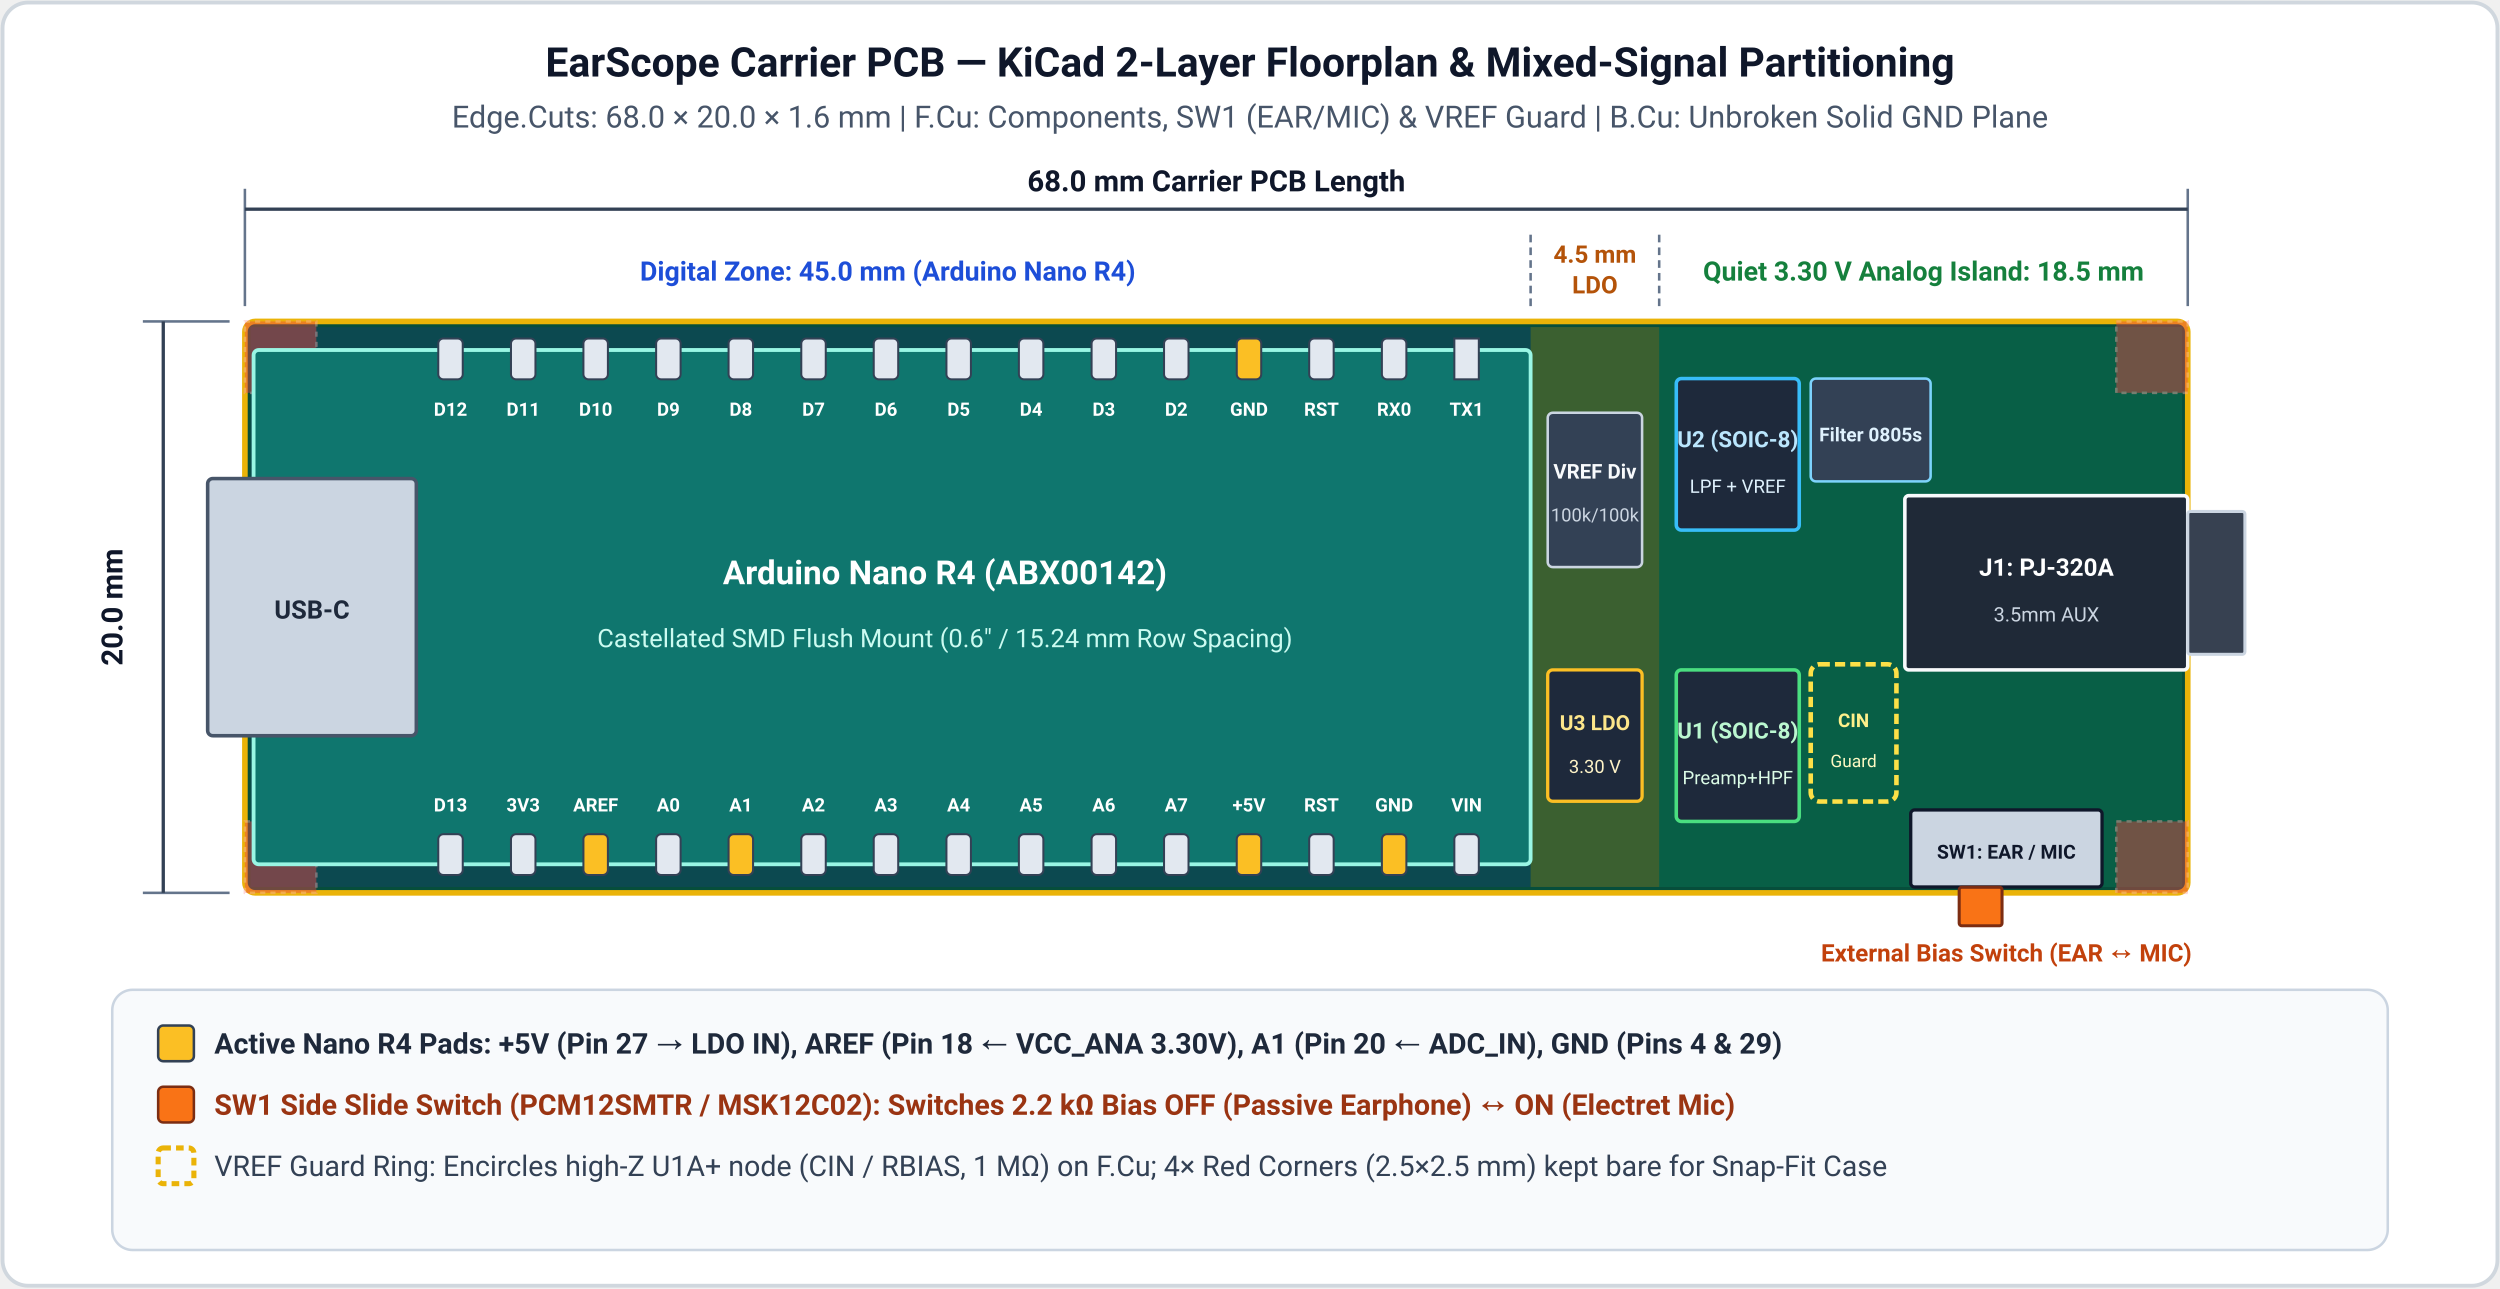
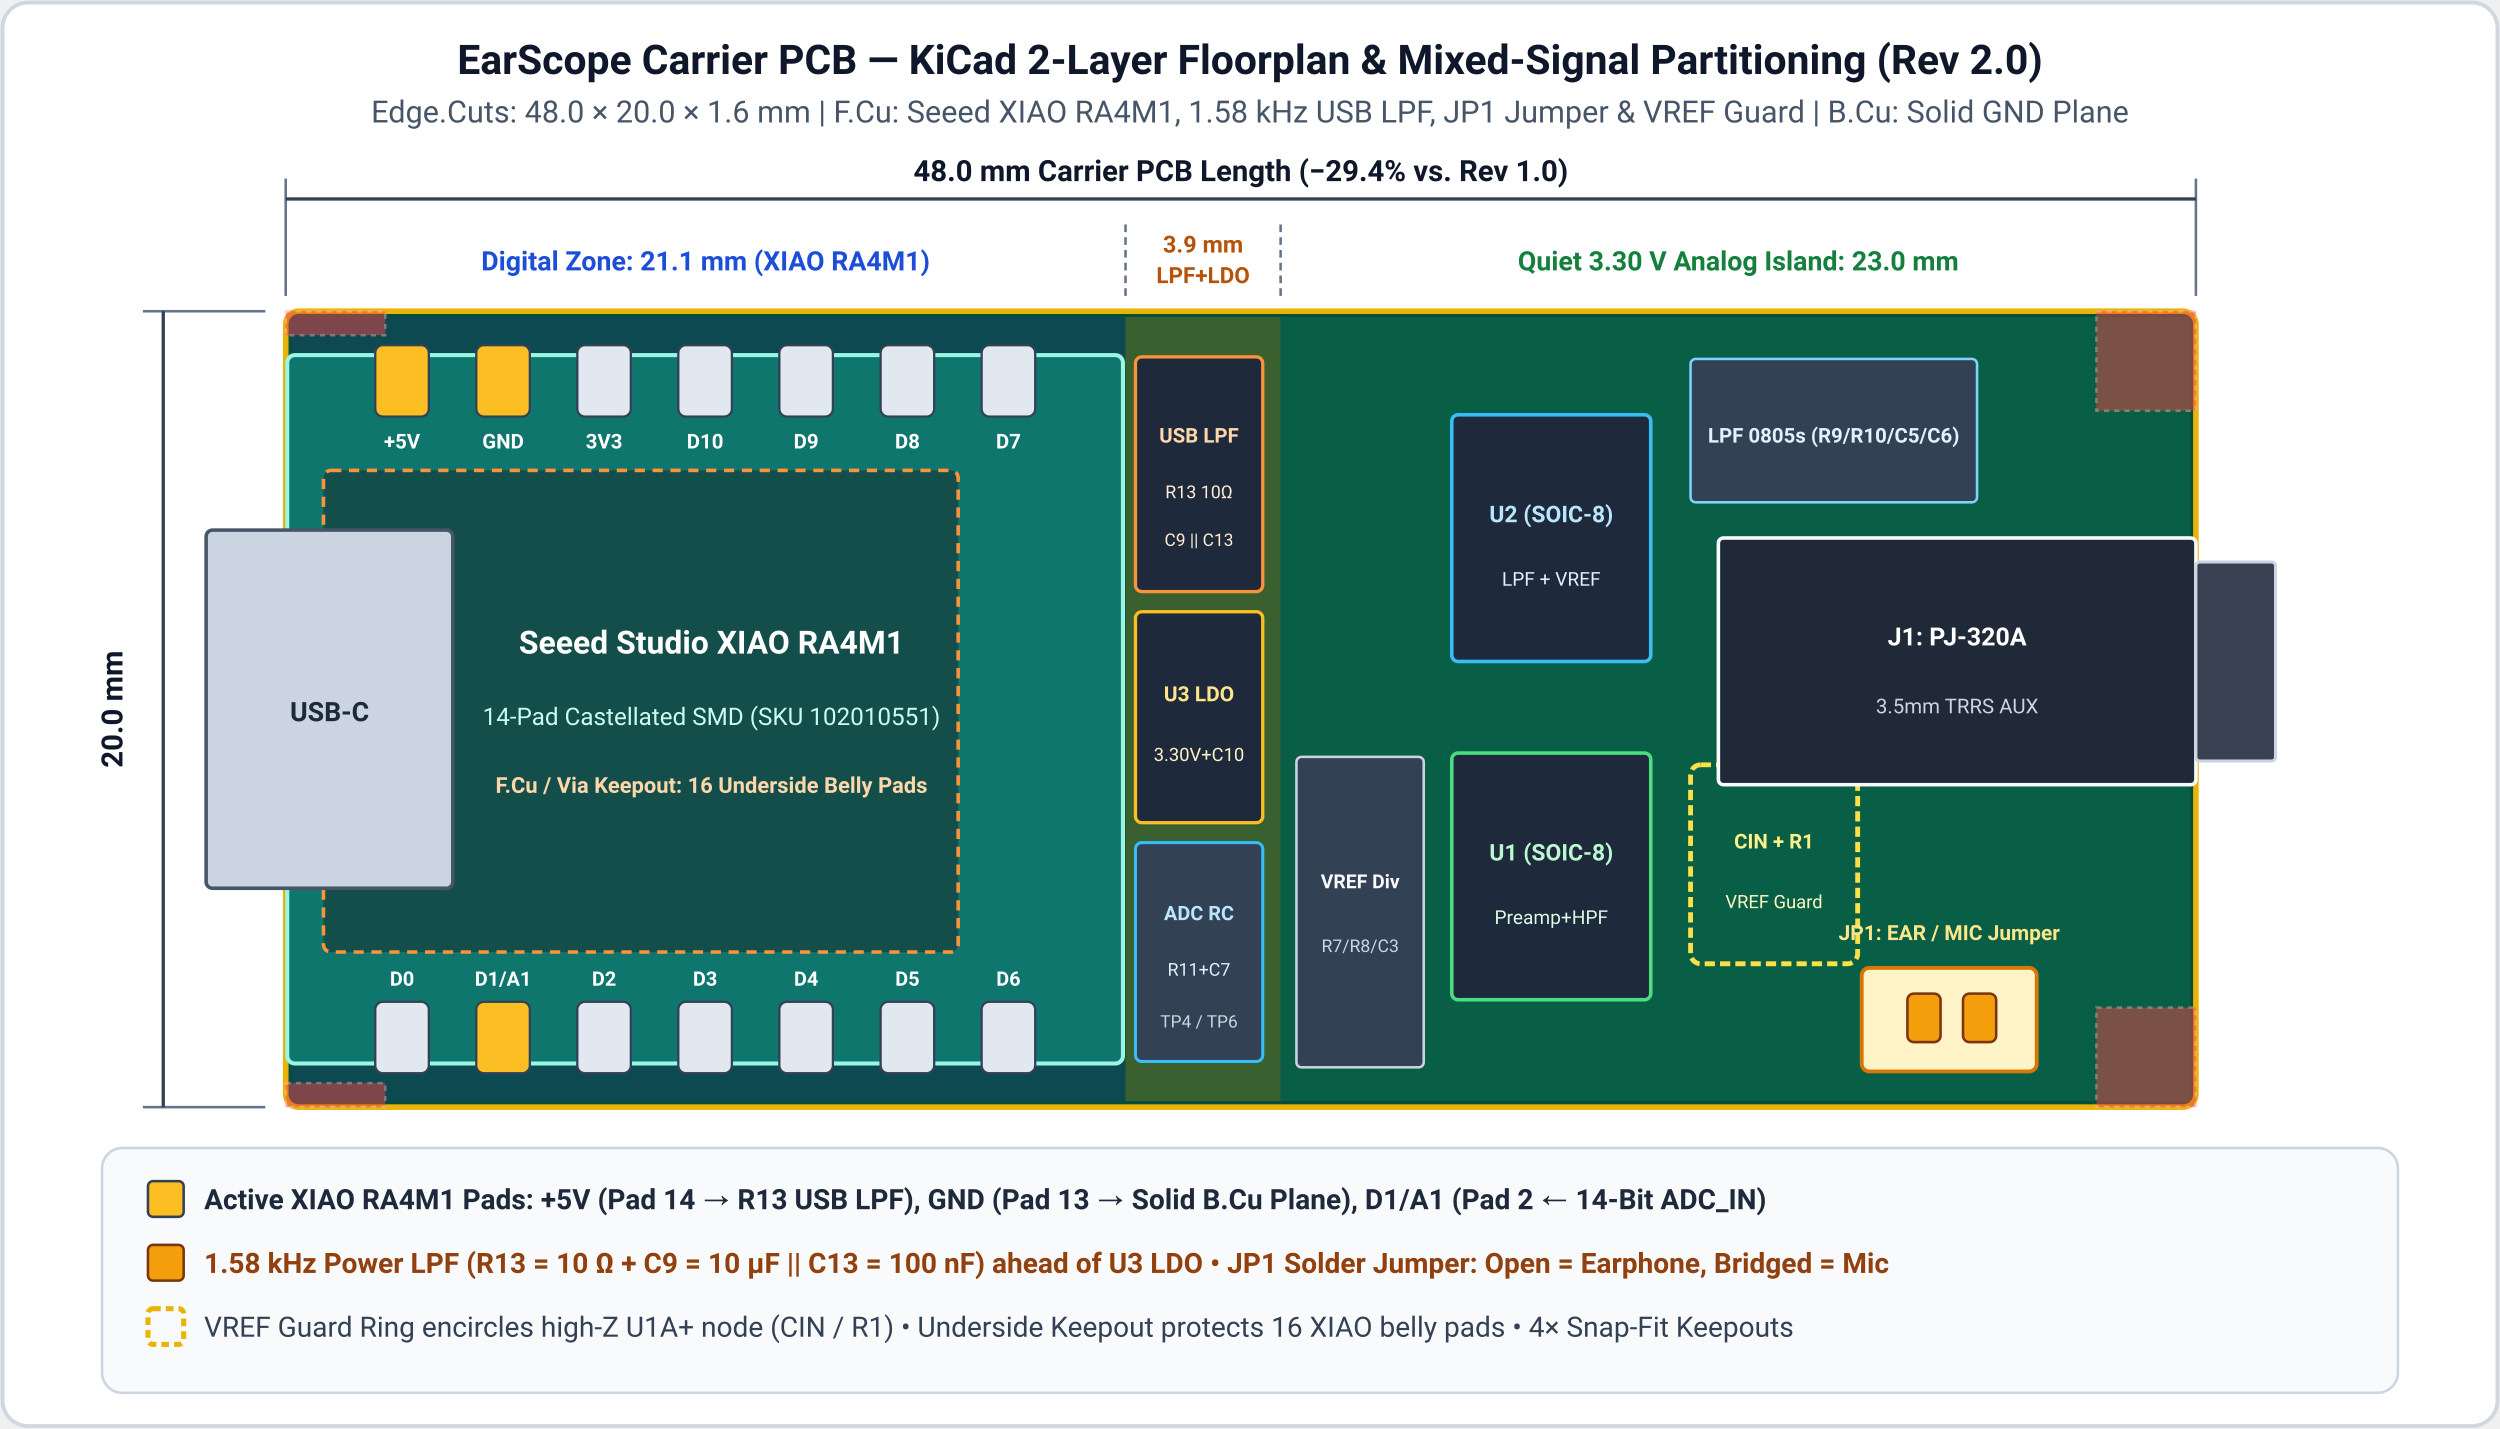
- <svg xmlns="http://www.w3.org/2000/svg" viewBox="0 0 980 505" width="980" height="505" font-family="-apple-system, BlinkMacSystemFont, 'Segoe UI', Roboto, Helvetica, Arial, sans-serif">
-   <rect x="1" y="1" width="978" height="503" rx="10" ry="10" fill="#ffffff" stroke="#d0d7de" stroke-width="1.5" />
-   <text x="490" y="30" text-anchor="middle" font-size="16" font-weight="700" fill="#0f172a">EarScope Carrier PCB — KiCad 2-Layer Floorplan &amp; Mixed-Signal Partitioning</text>
-   <text x="490" y="50" text-anchor="middle" font-size="12" fill="#475569">Edge.Cuts: 68.0 × 20.0 × 1.6 mm | F.Cu: Components, SW1 (EAR/MIC) &amp; VREF Guard | B.Cu: Unbroken Solid GND Plane</text>
-   <line x1="96.0" y1="74" x2="96.0" y2="120" stroke="#64748b" stroke-width="1" />
-   <line x1="600.0" y1="92" x2="600.0" y2="120" stroke="#64748b" stroke-width="1" stroke-dasharray="3,2" />
-   <line x1="650.4" y1="92" x2="650.4" y2="120" stroke="#64748b" stroke-width="1" stroke-dasharray="3,2" />
-   <line x1="857.6" y1="74" x2="857.6" y2="120" stroke="#64748b" stroke-width="1" />
-   <line x1="96.0" y1="82" x2="857.6" y2="82" stroke="#334155" stroke-width="1.3" />
-   <text x="476.8" y="75" text-anchor="middle" font-size="11.5" font-weight="700" fill="#0f172a">68.0 mm Carrier PCB Length</text>
-   <text x="348.0" y="110" text-anchor="middle" font-size="10.5" font-weight="600" fill="#1d4ed8">Digital Zone: 45.0 mm (Arduino Nano R4)</text>
-   <text x="625.2" y="103" text-anchor="middle" font-size="9.5" font-weight="700" fill="#b45309">4.5 mm</text>
-   <text x="625.2" y="115" text-anchor="middle" font-size="9.5" font-weight="600" fill="#b45309">LDO</text>
-   <text x="754.0" y="110" text-anchor="middle" font-size="10.5" font-weight="600" fill="#15803d">Quiet 3.30 V Analog Island: 18.5 mm</text>
-   <line x1="56" y1="126.0" x2="90" y2="126.0" stroke="#64748b" stroke-width="1" />
-   <line x1="56" y1="350.0" x2="90" y2="350.0" stroke="#64748b" stroke-width="1" />
-   <line x1="64" y1="126.0" x2="64" y2="350.0" stroke="#334155" stroke-width="1.3" />
-   <text x="48" y="238.0" text-anchor="middle" font-size="11.5" font-weight="700" fill="#0f172a" transform="rotate(-90 48 238.0)">20.0 mm</text>
-   <rect x="96.0" y="126.0" width="761.6" height="224.0" rx="4" ry="4" fill="#064e3b" stroke="#eab308" stroke-width="2.2" />
-   <rect x="98.2" y="128.2" width="501.8" height="219.5" fill="#1e3a8a" opacity="0.26" />
-   <rect x="600.0" y="128.2" width="50.4" height="219.5" fill="#f59e0b" opacity="0.22" />
-   <rect x="650.4" y="128.2" width="205.0" height="219.5" fill="#10b981" opacity="0.16" />
-   <rect x="96.0" y="126.0" width="28.0" height="28.0" fill="#ef4444" opacity="0.45" stroke="#fca5a5" stroke-dasharray="2,2" />
-   <rect x="96.0" y="322.0" width="28.0" height="28.0" fill="#ef4444" opacity="0.45" stroke="#fca5a5" stroke-dasharray="2,2" />
-   <rect x="829.6" y="126.0" width="28.0" height="28.0" fill="#ef4444" opacity="0.45" stroke="#fca5a5" stroke-dasharray="2,2" />
-   <rect x="829.6" y="322.0" width="28.0" height="28.0" fill="#ef4444" opacity="0.45" stroke="#fca5a5" stroke-dasharray="2,2" />
-   <rect x="99.4" y="137.2" width="500.6" height="201.6" rx="2" fill="#0f766e" stroke="#99f6e4" stroke-width="1.5" />
-   <rect x="81.4" y="187.6" width="81.8" height="100.8" rx="2" fill="#cbd5e1" stroke="#475569" stroke-width="1.4" />
-   <text x="122.3" y="242.5" text-anchor="middle" font-size="10" font-weight="700" fill="#1e293b">USB-C</text>
-   <rect x="171.8" y="132.7" width="9.6" height="16" rx="2" fill="#e2e8f0" stroke="#334155" stroke-width="0.8" />
-   <text x="176.6" y="163.0" text-anchor="middle" font-size="7.3" font-weight="700" fill="#ffffff">D12</text>
-   <rect x="171.8" y="327.0" width="9.6" height="16" rx="2" fill="#e2e8f0" stroke="#334155" stroke-width="0.8" />
-   <text x="176.6" y="318.1" text-anchor="middle" font-size="7.3" font-weight="700" fill="#ffffff">D13</text>
-   <rect x="200.3" y="132.7" width="9.6" height="16" rx="2" fill="#e2e8f0" stroke="#334155" stroke-width="0.8" />
-   <text x="205.1" y="163.0" text-anchor="middle" font-size="7.3" font-weight="700" fill="#ffffff">D11</text>
-   <rect x="200.3" y="327.0" width="9.6" height="16" rx="2" fill="#e2e8f0" stroke="#334155" stroke-width="0.8" />
-   <text x="205.1" y="318.1" text-anchor="middle" font-size="7.3" font-weight="700" fill="#ffffff">3V3</text>
-   <rect x="228.7" y="132.7" width="9.6" height="16" rx="2" fill="#e2e8f0" stroke="#334155" stroke-width="0.8" />
-   <text x="233.5" y="163.0" text-anchor="middle" font-size="7.3" font-weight="700" fill="#ffffff">D10</text>
-   <rect x="228.7" y="327.0" width="9.6" height="16" rx="2" fill="#fbbf24" stroke="#334155" stroke-width="0.8" />
-   <text x="233.5" y="318.1" text-anchor="middle" font-size="7.3" font-weight="700" fill="#ffffff">AREF</text>
-   <rect x="257.2" y="132.7" width="9.6" height="16" rx="2" fill="#e2e8f0" stroke="#334155" stroke-width="0.8" />
-   <text x="262.0" y="163.0" text-anchor="middle" font-size="7.3" font-weight="700" fill="#ffffff">D9</text>
-   <rect x="257.2" y="327.0" width="9.6" height="16" rx="2" fill="#e2e8f0" stroke="#334155" stroke-width="0.8" />
-   <text x="262.0" y="318.1" text-anchor="middle" font-size="7.3" font-weight="700" fill="#ffffff">A0</text>
-   <rect x="285.6" y="132.7" width="9.6" height="16" rx="2" fill="#e2e8f0" stroke="#334155" stroke-width="0.8" />
-   <text x="290.4" y="163.0" text-anchor="middle" font-size="7.3" font-weight="700" fill="#ffffff">D8</text>
-   <rect x="285.6" y="327.0" width="9.6" height="16" rx="2" fill="#fbbf24" stroke="#334155" stroke-width="0.8" />
-   <text x="290.4" y="318.1" text-anchor="middle" font-size="7.3" font-weight="700" fill="#ffffff">A1</text>
-   <rect x="314.1" y="132.7" width="9.6" height="16" rx="2" fill="#e2e8f0" stroke="#334155" stroke-width="0.8" />
-   <text x="318.9" y="163.0" text-anchor="middle" font-size="7.3" font-weight="700" fill="#ffffff">D7</text>
-   <rect x="314.1" y="327.0" width="9.6" height="16" rx="2" fill="#e2e8f0" stroke="#334155" stroke-width="0.8" />
-   <text x="318.9" y="318.1" text-anchor="middle" font-size="7.3" font-weight="700" fill="#ffffff">A2</text>
-   <rect x="342.5" y="132.7" width="9.6" height="16" rx="2" fill="#e2e8f0" stroke="#334155" stroke-width="0.8" />
-   <text x="347.3" y="163.0" text-anchor="middle" font-size="7.3" font-weight="700" fill="#ffffff">D6</text>
-   <rect x="342.5" y="327.0" width="9.6" height="16" rx="2" fill="#e2e8f0" stroke="#334155" stroke-width="0.8" />
-   <text x="347.3" y="318.1" text-anchor="middle" font-size="7.3" font-weight="700" fill="#ffffff">A3</text>
-   <rect x="371.0" y="132.7" width="9.6" height="16" rx="2" fill="#e2e8f0" stroke="#334155" stroke-width="0.8" />
-   <text x="375.8" y="163.0" text-anchor="middle" font-size="7.3" font-weight="700" fill="#ffffff">D5</text>
-   <rect x="371.0" y="327.0" width="9.6" height="16" rx="2" fill="#e2e8f0" stroke="#334155" stroke-width="0.8" />
-   <text x="375.8" y="318.1" text-anchor="middle" font-size="7.3" font-weight="700" fill="#ffffff">A4</text>
-   <rect x="399.4" y="132.7" width="9.6" height="16" rx="2" fill="#e2e8f0" stroke="#334155" stroke-width="0.8" />
-   <text x="404.2" y="163.0" text-anchor="middle" font-size="7.3" font-weight="700" fill="#ffffff">D4</text>
-   <rect x="399.4" y="327.0" width="9.6" height="16" rx="2" fill="#e2e8f0" stroke="#334155" stroke-width="0.8" />
-   <text x="404.2" y="318.1" text-anchor="middle" font-size="7.3" font-weight="700" fill="#ffffff">A5</text>
-   <rect x="427.9" y="132.7" width="9.6" height="16" rx="2" fill="#e2e8f0" stroke="#334155" stroke-width="0.8" />
-   <text x="432.7" y="163.0" text-anchor="middle" font-size="7.3" font-weight="700" fill="#ffffff">D3</text>
-   <rect x="427.9" y="327.0" width="9.6" height="16" rx="2" fill="#e2e8f0" stroke="#334155" stroke-width="0.8" />
-   <text x="432.7" y="318.1" text-anchor="middle" font-size="7.3" font-weight="700" fill="#ffffff">A6</text>
-   <rect x="456.3" y="132.7" width="9.6" height="16" rx="2" fill="#e2e8f0" stroke="#334155" stroke-width="0.8" />
-   <text x="461.1" y="163.0" text-anchor="middle" font-size="7.3" font-weight="700" fill="#ffffff">D2</text>
-   <rect x="456.3" y="327.0" width="9.6" height="16" rx="2" fill="#e2e8f0" stroke="#334155" stroke-width="0.8" />
-   <text x="461.1" y="318.1" text-anchor="middle" font-size="7.3" font-weight="700" fill="#ffffff">A7</text>
-   <rect x="484.8" y="132.7" width="9.6" height="16" rx="2" fill="#fbbf24" stroke="#334155" stroke-width="0.8" />
-   <text x="489.6" y="163.0" text-anchor="middle" font-size="7.3" font-weight="700" fill="#ffffff">GND</text>
-   <rect x="484.8" y="327.0" width="9.6" height="16" rx="2" fill="#fbbf24" stroke="#334155" stroke-width="0.8" />
-   <text x="489.6" y="318.1" text-anchor="middle" font-size="7.3" font-weight="700" fill="#ffffff">+5V</text>
-   <rect x="513.2" y="132.7" width="9.6" height="16" rx="2" fill="#e2e8f0" stroke="#334155" stroke-width="0.8" />
-   <text x="518.0" y="163.0" text-anchor="middle" font-size="7.3" font-weight="700" fill="#ffffff">RST</text>
-   <rect x="513.2" y="327.0" width="9.6" height="16" rx="2" fill="#e2e8f0" stroke="#334155" stroke-width="0.8" />
-   <text x="518.0" y="318.1" text-anchor="middle" font-size="7.3" font-weight="700" fill="#ffffff">RST</text>
-   <rect x="541.7" y="132.7" width="9.6" height="16" rx="2" fill="#e2e8f0" stroke="#334155" stroke-width="0.8" />
-   <text x="546.5" y="163.0" text-anchor="middle" font-size="7.3" font-weight="700" fill="#ffffff">RX0</text>
-   <rect x="541.7" y="327.0" width="9.6" height="16" rx="2" fill="#fbbf24" stroke="#334155" stroke-width="0.8" />
-   <text x="546.5" y="318.1" text-anchor="middle" font-size="7.3" font-weight="700" fill="#ffffff">GND</text>
-   <rect x="570.1" y="132.7" width="9.6" height="16" rx="0" fill="#e2e8f0" stroke="#334155" stroke-width="0.8" />
-   <text x="574.9" y="163.0" text-anchor="middle" font-size="7.3" font-weight="700" fill="#ffffff">TX1</text>
-   <rect x="570.1" y="327.0" width="9.6" height="16" rx="2" fill="#e2e8f0" stroke="#334155" stroke-width="0.8" />
-   <text x="574.9" y="318.1" text-anchor="middle" font-size="7.3" font-weight="700" fill="#ffffff">VIN</text>
-   <text x="370.4" y="229.0" text-anchor="middle" font-size="13" font-weight="700" fill="#ffffff">Arduino Nano R4 (ABX00142)</text>
-   <text x="370.4" y="253.7" text-anchor="middle" font-size="10" fill="#ccfbf1">Castellated SMD Flush Mount (0.6" / 15.24 mm Row Spacing)</text>
-   <rect x="606.7" y="262.6" width="37.0" height="51.5" rx="2" fill="#1e293b" stroke="#fbbf24" stroke-width="1.3" />
-   <text x="625.2" y="286.2" text-anchor="middle" font-size="8.2" font-weight="700" fill="#fde68a">U3 LDO</text>
-   <text x="625.2" y="303.0" text-anchor="middle" font-size="7.2" fill="#fef3c7">3.30 V</text>
-   <rect x="606.7" y="161.8" width="37.0" height="60.5" rx="2" fill="#334155" stroke="#cbd5e1" stroke-width="1" />
-   <text x="625.2" y="187.6" text-anchor="middle" font-size="8" font-weight="700" fill="#f8fafc">VREF Div</text>
-   <text x="625.2" y="204.4" text-anchor="middle" font-size="7.2" fill="#cbd5e1">100k/100k</text>
-   <rect x="657.1" y="148.4" width="48.2" height="59.4" rx="2" fill="#1e293b" stroke="#38bdf8" stroke-width="1.4" />
-   <text x="681.2" y="175.3" text-anchor="middle" font-size="8.8" font-weight="700" fill="#bae6fd">U2 (SOIC-8)</text>
-   <text x="681.2" y="193.2" text-anchor="middle" font-size="7.3" fill="#e0f2fe">LPF + VREF</text>
-   <rect x="657.1" y="262.6" width="48.2" height="59.4" rx="2" fill="#1e293b" stroke="#4ade80" stroke-width="1.4" />
-   <text x="681.2" y="289.5" text-anchor="middle" font-size="8.8" font-weight="700" fill="#bbf7d0">U1 (SOIC-8)</text>
-   <text x="681.2" y="307.4" text-anchor="middle" font-size="7.3" fill="#dcfce7">Preamp+HPF</text>
-   <rect x="709.8" y="260.4" width="33.6" height="53.8" rx="3.5" fill="none" stroke="#fde047" stroke-width="1.8" stroke-dasharray="4,2" />
-   <text x="726.6" y="285.0" text-anchor="middle" font-size="7.4" font-weight="700" fill="#fef08a">CIN</text>
-   <text x="726.6" y="300.7" text-anchor="middle" font-size="6.8" fill="#fef9c3">Guard</text>
-   <rect x="709.8" y="148.4" width="47.0" height="40.3" rx="2" fill="#334155" stroke="#7dd3fc" stroke-width="1" />
-   <text x="733.3" y="173.0" text-anchor="middle" font-size="7.5" font-weight="600" fill="#e0f2fe">Filter 0805s</text>
-   <rect x="746.7" y="194.3" width="110.9" height="68.3" rx="1.5" fill="#1f2937" stroke="#f8fafc" stroke-width="1.4" />
-   <rect x="857.6" y="200.5" width="22.4" height="56.0" rx="1" fill="#374151" stroke="#cbd5e1" stroke-width="1.2" />
-   <text x="802.2" y="225.7" text-anchor="middle" font-size="9.5" font-weight="700" fill="#ffffff">J1: PJ-320A</text>
-   <text x="802.2" y="243.6" text-anchor="middle" font-size="7.8" fill="#cbd5e1">3.5mm AUX</text>
-   <rect x="749.0" y="317.5" width="75.0" height="30.2" rx="1.5" fill="#cbd5e1" stroke="#0f172a" stroke-width="1.3" />
-   <rect x="768.0" y="347.8" width="16.8" height="15.1" rx="1" fill="#f97316" stroke="#7c2d12" stroke-width="1.2" />
-   <text x="786.5" y="336.6" text-anchor="middle" font-size="7.6" font-weight="700" fill="#0f172a">SW1: EAR / MIC</text>
-   <text x="786.5" y="376.9" text-anchor="middle" font-size="9.5" font-weight="700" fill="#c2410c">External Bias Switch (EAR ↔ MIC)</text>
-   <rect x="44" y="388" width="892" height="102" rx="8" fill="#f8fafc" stroke="#cbd5e1" />
-   <rect x="62" y="402" width="14" height="14" rx="2" fill="#fbbf24" stroke="#334155" />
-   <text x="84" y="413" font-size="11.2" font-weight="600" fill="#1e293b">Active Nano R4 Pads: +5V (Pin 27 → LDO IN), AREF (Pin 18 ← VCC_ANA 3.30V), A1 (Pin 20 ← ADC_IN), GND (Pins 4 &amp; 29)</text>
-   <rect x="62" y="426" width="14" height="14" rx="2" fill="#f97316" stroke="#7c2d12" />
-   <text x="84" y="437" font-size="11.2" font-weight="600" fill="#9a3412">SW1 Side Slide Switch (PCM12SMTR / MSK12C02): Switches 2.2 kΩ Bias OFF (Passive Earphone) ↔ ON (Electret Mic)</text>
-   <rect x="62" y="450" width="14" height="14" rx="2" fill="none" stroke="#eab308" stroke-width="2" stroke-dasharray="3,2" />
-   <text x="84" y="461" font-size="11.2" fill="#334155">VREF Guard Ring: Encircles high-Z U1A+ node (CIN / RBIAS, 1 MΩ) on F.Cu; 4× Red Corners (2.5×2.5 mm) kept bare for Snap-Fit Case</text>
+ <svg xmlns="http://www.w3.org/2000/svg" viewBox="0 0 980 560" width="980" height="560" font-family="-apple-system, BlinkMacSystemFont, 'Segoe UI', Roboto, Helvetica, Arial, sans-serif">
+   <rect x="1" y="1" width="978" height="558" rx="10" ry="10" fill="#ffffff" stroke="#d0d7de" stroke-width="1.5" />
+   <text x="490" y="29" text-anchor="middle" font-size="16" font-weight="700" fill="#0f172a">EarScope Carrier PCB — KiCad 2-Layer Floorplan &amp; Mixed-Signal Partitioning (Rev 2.0)</text>
+   <text x="490" y="48" text-anchor="middle" font-size="12" fill="#475569">Edge.Cuts: 48.0 × 20.0 × 1.6 mm | F.Cu: Seeed XIAO RA4M1, 1.58 kHz USB LPF, JP1 Jumper &amp; VREF Guard | B.Cu: Solid GND Plane</text>
+   <line x1="112.0" y1="70" x2="112.0" y2="116" stroke="#64748b" stroke-width="1" />
+   <line x1="441.2" y1="88" x2="441.2" y2="116" stroke="#64748b" stroke-width="1" stroke-dasharray="3,2" />
+   <line x1="502.0" y1="88" x2="502.0" y2="116" stroke="#64748b" stroke-width="1" stroke-dasharray="3,2" />
+   <line x1="860.8" y1="70" x2="860.8" y2="116" stroke="#64748b" stroke-width="1" />
+   <line x1="112.0" y1="78" x2="860.8" y2="78" stroke="#334155" stroke-width="1.3" />
+   <text x="486.4" y="71" text-anchor="middle" font-size="11.5" font-weight="700" fill="#0f172a">48.0 mm Carrier PCB Length (−29.4% vs. Rev 1.0)</text>
+   <text x="276.6" y="106" text-anchor="middle" font-size="10.5" font-weight="600" fill="#1d4ed8">Digital Zone: 21.1 mm (XIAO RA4M1)</text>
+   <text x="471.6" y="99" text-anchor="middle" font-size="9.2" font-weight="700" fill="#b45309">3.9 mm</text>
+   <text x="471.6" y="111" text-anchor="middle" font-size="8.8" font-weight="600" fill="#b45309">LPF+LDO</text>
+   <text x="681.4" y="106" text-anchor="middle" font-size="10.5" font-weight="600" fill="#15803d">Quiet 3.30 V Analog Island: 23.0 mm</text>
+   <line x1="56" y1="122.0" x2="104" y2="122.0" stroke="#64748b" stroke-width="1" />
+   <line x1="56" y1="434.0" x2="104" y2="434.0" stroke="#64748b" stroke-width="1" />
+   <line x1="64" y1="122.0" x2="64" y2="434.0" stroke="#334155" stroke-width="1.3" />
+   <text x="48" y="278.0" text-anchor="middle" font-size="11.5" font-weight="700" fill="#0f172a" transform="rotate(-90 48 278.0)">20.0 mm</text>
+   <rect x="112.0" y="122.0" width="748.8" height="312.0" rx="5" ry="5" fill="#064e3b" stroke="#eab308" stroke-width="2.2" />
+   <rect x="114.3" y="124.3" width="326.8" height="307.3" fill="#1e3a8a" opacity="0.26" />
+   <rect x="441.2" y="124.3" width="60.8" height="307.3" fill="#f59e0b" opacity="0.22" />
+   <rect x="502.0" y="124.3" width="356.5" height="307.3" fill="#10b981" opacity="0.16" />
+   <rect x="112.0" y="122.0" width="39.0" height="9.4" fill="#ef4444" opacity="0.50" stroke="#fca5a5" stroke-dasharray="2,2" />
+   <rect x="112.0" y="424.6" width="39.0" height="9.4" fill="#ef4444" opacity="0.50" stroke="#fca5a5" stroke-dasharray="2,2" />
+   <rect x="821.8" y="122.0" width="39.0" height="39.0" fill="#ef4444" opacity="0.50" stroke="#fca5a5" stroke-dasharray="2,2" />
+   <rect x="821.8" y="395.0" width="39.0" height="39.0" fill="#ef4444" opacity="0.50" stroke="#fca5a5" stroke-dasharray="2,2" />
+   <rect x="112.6" y="139.2" width="327.6" height="277.7" rx="3" fill="#0f766e" stroke="#99f6e4" stroke-width="1.6" />
+   <rect x="126.8" y="184.4" width="248.8" height="188.8" rx="3" fill="#134e4a" stroke="#fb923c" stroke-width="1.4" stroke-dasharray="4,3" />
+   <rect x="80.8" y="207.8" width="96.7" height="140.4" rx="2.5" fill="#cbd5e1" stroke="#475569" stroke-width="1.4" />
+   <text x="129.2" y="282.7" text-anchor="middle" font-size="10.5" font-weight="700" fill="#1e293b">USB-C</text>
+   <rect x="147.1" y="135.3" width="21.0" height="28.0" rx="3" fill="#fbbf24" stroke="#334155" stroke-width="0.9" />
+   <text x="157.6" y="175.8" text-anchor="middle" font-size="8.0" font-weight="700" fill="#ffffff">+5V</text>
+   <rect x="186.7" y="135.3" width="21.0" height="28.0" rx="3" fill="#fbbf24" stroke="#334155" stroke-width="0.9" />
+   <text x="197.2" y="175.8" text-anchor="middle" font-size="8.0" font-weight="700" fill="#ffffff">GND</text>
+   <rect x="226.3" y="135.3" width="21.0" height="28.0" rx="3" fill="#e2e8f0" stroke="#334155" stroke-width="0.9" />
+   <text x="236.8" y="175.8" text-anchor="middle" font-size="8.0" font-weight="700" fill="#ffffff">3V3</text>
+   <rect x="265.9" y="135.3" width="21.0" height="28.0" rx="3" fill="#e2e8f0" stroke="#334155" stroke-width="0.9" />
+   <text x="276.4" y="175.8" text-anchor="middle" font-size="8.0" font-weight="700" fill="#ffffff">D10</text>
+   <rect x="305.5" y="135.3" width="21.0" height="28.0" rx="3" fill="#e2e8f0" stroke="#334155" stroke-width="0.9" />
+   <text x="316.0" y="175.8" text-anchor="middle" font-size="8.0" font-weight="700" fill="#ffffff">D9</text>
+   <rect x="345.2" y="135.3" width="21.0" height="28.0" rx="3" fill="#e2e8f0" stroke="#334155" stroke-width="0.9" />
+   <text x="355.7" y="175.8" text-anchor="middle" font-size="8.0" font-weight="700" fill="#ffffff">D8</text>
+   <rect x="384.8" y="135.3" width="21.0" height="28.0" rx="3" fill="#e2e8f0" stroke="#334155" stroke-width="0.9" />
+   <text x="395.3" y="175.8" text-anchor="middle" font-size="8.0" font-weight="700" fill="#ffffff">D7</text>
+   <rect x="147.1" y="392.7" width="21.0" height="28.0" rx="3" fill="#e2e8f0" stroke="#334155" stroke-width="0.9" />
+   <text x="157.6" y="386.4" text-anchor="middle" font-size="7.8" font-weight="700" fill="#ffffff">D0</text>
+   <rect x="186.7" y="392.7" width="21.0" height="28.0" rx="3" fill="#fbbf24" stroke="#334155" stroke-width="0.9" />
+   <text x="197.2" y="386.4" text-anchor="middle" font-size="7.8" font-weight="700" fill="#ffffff">D1/A1</text>
+   <rect x="226.3" y="392.7" width="21.0" height="28.0" rx="3" fill="#e2e8f0" stroke="#334155" stroke-width="0.9" />
+   <text x="236.8" y="386.4" text-anchor="middle" font-size="7.8" font-weight="700" fill="#ffffff">D2</text>
+   <rect x="265.9" y="392.7" width="21.0" height="28.0" rx="3" fill="#e2e8f0" stroke="#334155" stroke-width="0.9" />
+   <text x="276.4" y="386.4" text-anchor="middle" font-size="7.8" font-weight="700" fill="#ffffff">D3</text>
+   <rect x="305.5" y="392.7" width="21.0" height="28.0" rx="3" fill="#e2e8f0" stroke="#334155" stroke-width="0.9" />
+   <text x="316.0" y="386.4" text-anchor="middle" font-size="7.8" font-weight="700" fill="#ffffff">D4</text>
+   <rect x="345.2" y="392.7" width="21.0" height="28.0" rx="3" fill="#e2e8f0" stroke="#334155" stroke-width="0.9" />
+   <text x="355.7" y="386.4" text-anchor="middle" font-size="7.8" font-weight="700" fill="#ffffff">D5</text>
+   <rect x="384.8" y="392.7" width="21.0" height="28.0" rx="3" fill="#e2e8f0" stroke="#334155" stroke-width="0.9" />
+   <text x="395.3" y="386.4" text-anchor="middle" font-size="7.8" font-weight="700" fill="#ffffff">D6</text>
+   <text x="278.9" y="256.2" text-anchor="middle" font-size="12.5" font-weight="700" fill="#ffffff">Seeed Studio XIAO RA4M1</text>
+   <text x="278.9" y="284.2" text-anchor="middle" font-size="9.5" fill="#ccfbf1">14-Pad Castellated SMD (SKU 102010551)</text>
+   <text x="278.9" y="310.8" text-anchor="middle" font-size="8.6" font-weight="600" fill="#fed7aa">F.Cu / Via Keepout: 16 Underside Belly Pads</text>
+   <rect x="445.1" y="139.9" width="49.9" height="92.0" rx="2.5" fill="#1e293b" stroke="#fb923c" stroke-width="1.3" />
+   <text x="470.0" y="173.5" text-anchor="middle" font-size="8.0" font-weight="700" fill="#fed7aa">USB LPF</text>
+   <text x="470.0" y="195.3" text-anchor="middle" font-size="7.0" fill="#ffedd5">R13 10Ω</text>
+   <text x="470.0" y="214.0" text-anchor="middle" font-size="6.8" fill="#ffedd5">C9 || C13</text>
+   <rect x="445.1" y="239.8" width="49.9" height="82.7" rx="2.5" fill="#1e293b" stroke="#fbbf24" stroke-width="1.3" />
+   <text x="470.0" y="274.9" text-anchor="middle" font-size="8.2" font-weight="700" fill="#fde68a">U3 LDO</text>
+   <text x="470.0" y="298.3" text-anchor="middle" font-size="7.2" fill="#fef3c7">3.30V+C10</text>
+   <rect x="445.1" y="330.3" width="49.9" height="85.8" rx="2.5" fill="#334155" stroke="#38bdf8" stroke-width="1.2" />
+   <text x="470.0" y="360.7" text-anchor="middle" font-size="7.8" font-weight="700" fill="#bae6fd">ADC RC</text>
+   <text x="470.0" y="382.5" text-anchor="middle" font-size="7.0" fill="#e0f2fe">R11+C7</text>
+   <text x="470.0" y="402.8" text-anchor="middle" font-size="6.8" fill="#cbd5e1">TP4 / TP6</text>
+   <rect x="508.2" y="296.7" width="49.9" height="121.7" rx="2" fill="#334155" stroke="#cbd5e1" stroke-width="1" />
+   <text x="533.2" y="348.2" text-anchor="middle" font-size="7.6" font-weight="700" fill="#f8fafc">VREF Div</text>
+   <text x="533.2" y="373.2" text-anchor="middle" font-size="6.9" fill="#cbd5e1">R7/R8/C3</text>
+   <rect x="569.1" y="162.6" width="78.0" height="96.7" rx="2.5" fill="#1e293b" stroke="#38bdf8" stroke-width="1.4" />
+   <text x="608.1" y="204.7" text-anchor="middle" font-size="9.0" font-weight="700" fill="#bae6fd">U2 (SOIC-8)</text>
+   <text x="608.1" y="229.6" text-anchor="middle" font-size="7.5" fill="#e0f2fe">LPF + VREF</text>
+   <rect x="569.1" y="295.2" width="78.0" height="96.7" rx="2.5" fill="#1e293b" stroke="#4ade80" stroke-width="1.4" />
+   <text x="608.1" y="337.3" text-anchor="middle" font-size="9.0" font-weight="700" fill="#bbf7d0">U1 (SOIC-8)</text>
+   <text x="608.1" y="362.2" text-anchor="middle" font-size="7.5" fill="#dcfce7">Preamp+HPF</text>
+   <rect x="662.7" y="299.8" width="65.5" height="78.0" rx="4" fill="none" stroke="#fde047" stroke-width="1.9" stroke-dasharray="4,2" />
+   <text x="695.4" y="332.6" text-anchor="middle" font-size="8.0" font-weight="700" fill="#fef08a">CIN + R1</text>
+   <text x="695.4" y="356.0" text-anchor="middle" font-size="7.2" fill="#fef9c3">VREF Guard</text>
+   <rect x="662.7" y="140.7" width="112.3" height="56.2" rx="2" fill="#334155" stroke="#7dd3fc" stroke-width="1" />
+   <text x="718.8" y="173.5" text-anchor="middle" font-size="8.0" font-weight="600" fill="#e0f2fe">LPF 0805s (R9/R10/C5/C6)</text>
+   <rect x="673.6" y="210.9" width="187.2" height="96.7" rx="2" fill="#1f2937" stroke="#f8fafc" stroke-width="1.4" />
+   <rect x="860.8" y="220.3" width="31.2" height="78.0" rx="1.5" fill="#374151" stroke="#cbd5e1" stroke-width="1.2" />
+   <text x="767.2" y="253.0" text-anchor="middle" font-size="9.8" font-weight="700" fill="#ffffff">J1: PJ-320A</text>
+   <text x="767.2" y="279.6" text-anchor="middle" font-size="8.0" fill="#cbd5e1">3.5mm TRRS AUX</text>
+   <rect x="729.8" y="379.4" width="68.6" height="40.6" rx="3" fill="#fef3c7" stroke="#d97706" stroke-width="1.5" />
+   <rect x="747.7" y="389.5" width="13" height="19" rx="2.5" fill="#f59e0b" stroke="#78350f" stroke-width="1" />
+   <rect x="769.5" y="389.5" width="13" height="19" rx="2.5" fill="#f59e0b" stroke="#78350f" stroke-width="1" />
+   <text x="764.1" y="368.5" text-anchor="middle" font-size="8.2" font-weight="700" fill="#fde68a">JP1: EAR / MIC Jumper</text>
+   <rect x="40" y="450" width="900" height="96" rx="8" fill="#f8fafc" stroke="#cbd5e1" />
+   <rect x="58" y="463" width="14" height="14" rx="2" fill="#fbbf24" stroke="#334155" />
+   <text x="80" y="474" font-size="11.0" font-weight="600" fill="#1e293b">Active XIAO RA4M1 Pads: +5V (Pad 14 → R13 USB LPF), GND (Pad 13 → Solid B.Cu Plane), D1/A1 (Pad 2 ← 14-Bit ADC_IN)</text>
+   <rect x="58" y="488" width="14" height="14" rx="2" fill="#f59e0b" stroke="#78350f" />
+   <text x="80" y="499" font-size="11.0" font-weight="600" fill="#92400e">1.58 kHz Power LPF (R13 = 10 Ω + C9 = 10 µF || C13 = 100 nF) ahead of U3 LDO  •  JP1 Solder Jumper: Open = Earphone, Bridged = Mic</text>
+   <rect x="58" y="513" width="14" height="14" rx="2" fill="none" stroke="#eab308" stroke-width="2" stroke-dasharray="3,2" />
+   <text x="80" y="524" font-size="11.0" fill="#334155">VREF Guard Ring encircles high-Z U1A+ node (CIN / R1)  •  Underside Keepout protects 16 XIAO belly pads  •  4× Snap-Fit Keepouts</text>
</svg>
